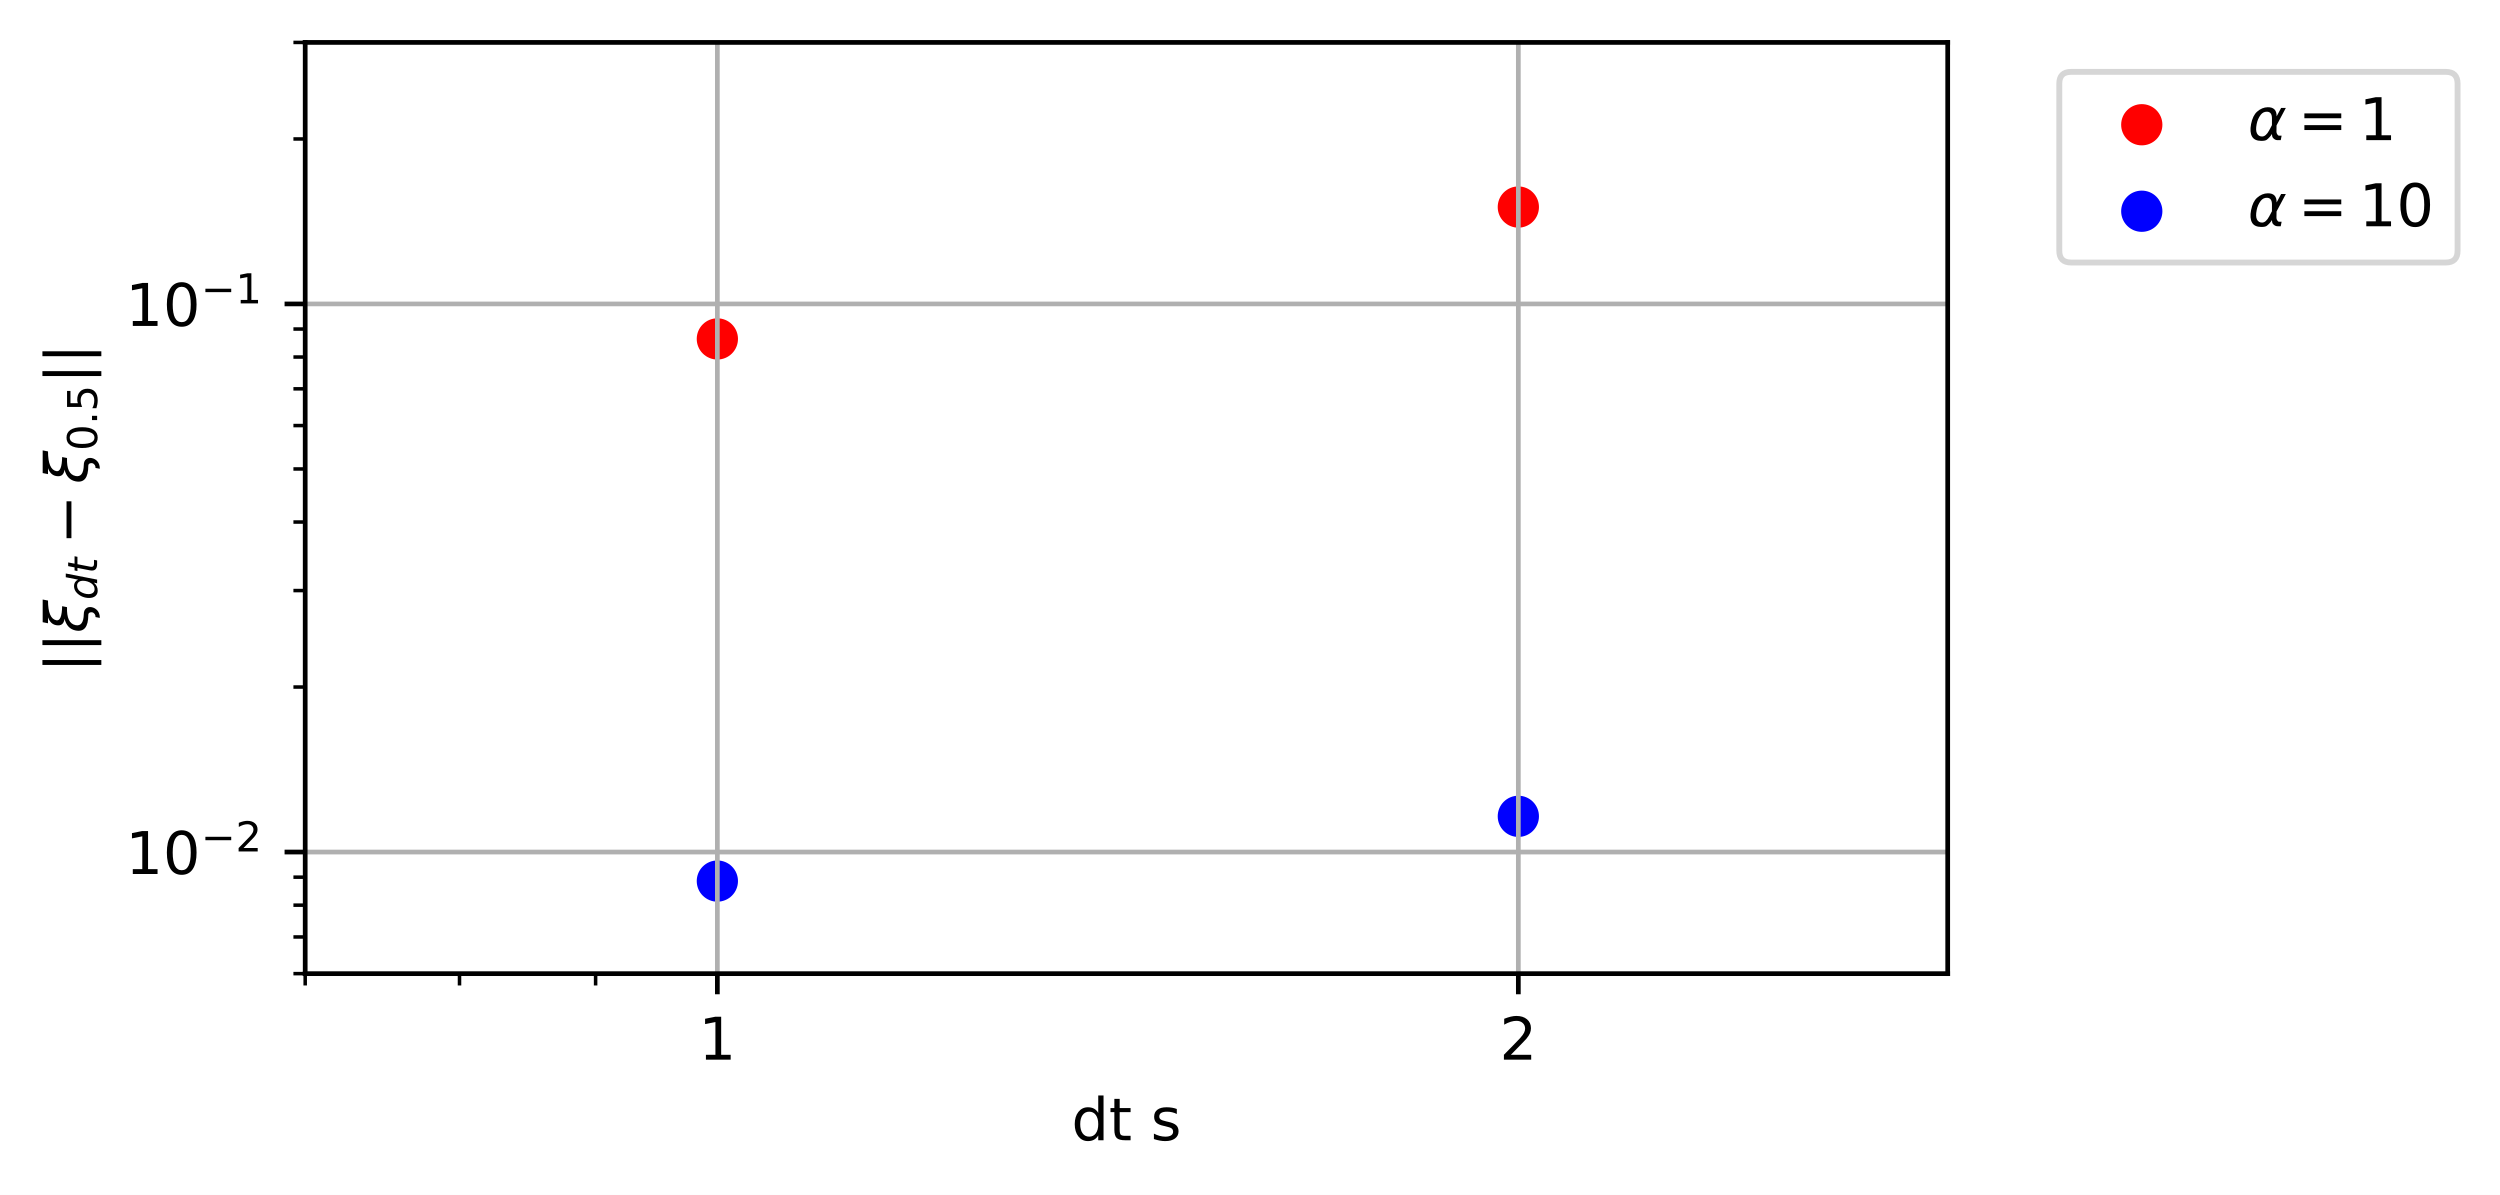
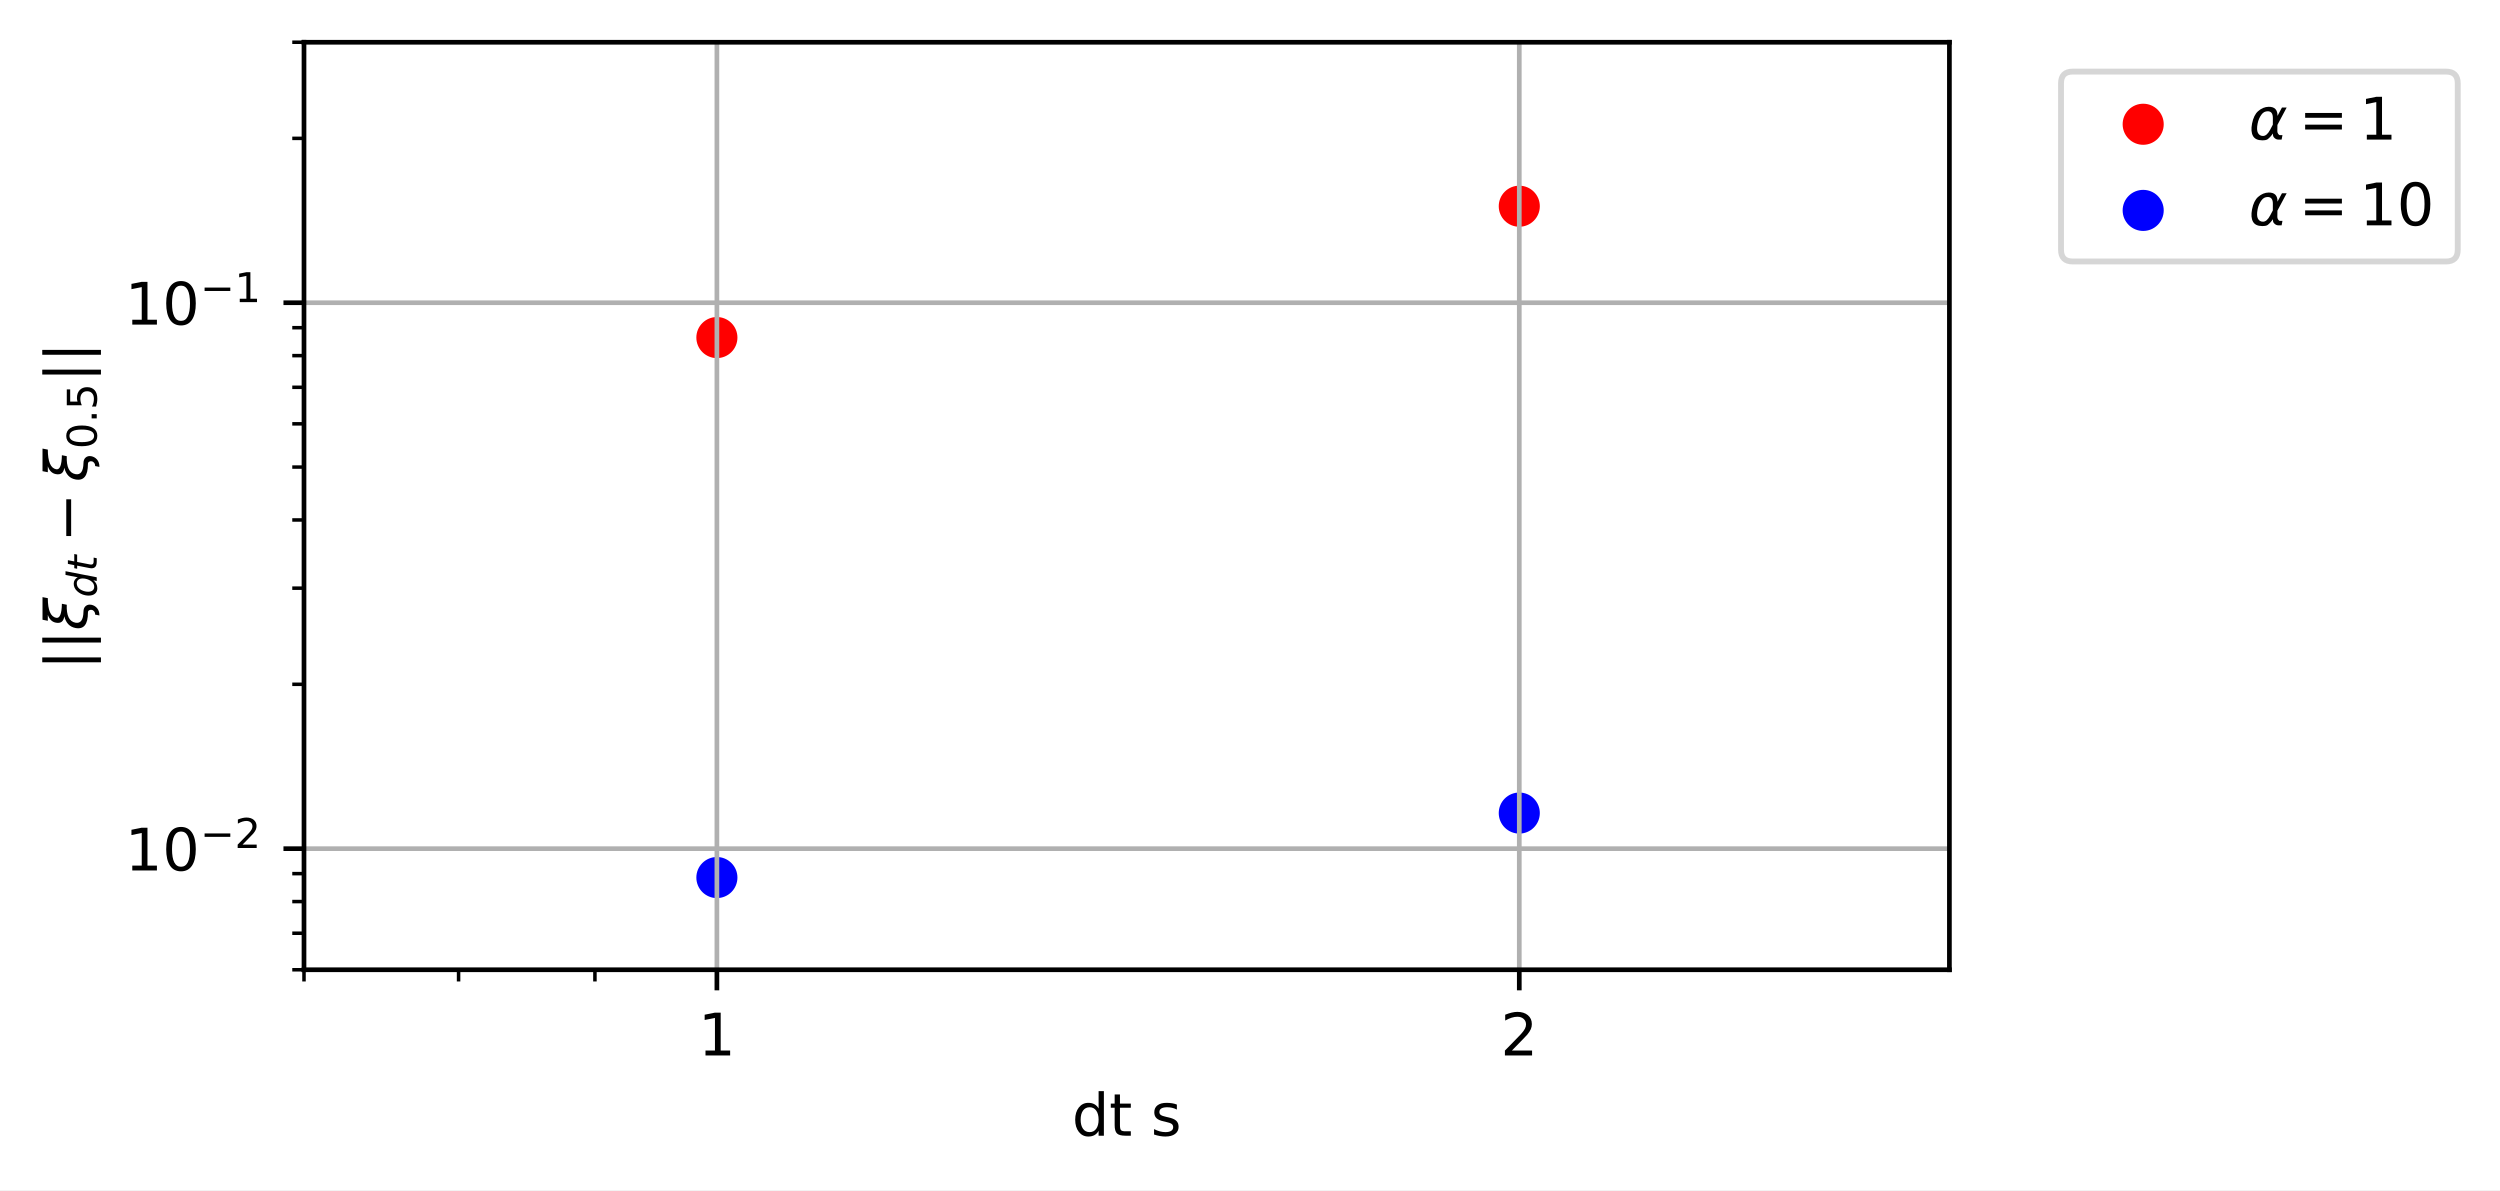
- <svg xmlns="http://www.w3.org/2000/svg" xmlns:xlink="http://www.w3.org/1999/xlink" width="424.318pt" height="202.812pt" viewBox="0 0 424.318 202.812" version="1.1">
+ <svg xmlns="http://www.w3.org/2000/svg" xmlns:xlink="http://www.w3.org/1999/xlink" width="425.99pt" height="202.8pt" viewBox="0 0 425.99 202.8" version="1.1">
  <defs>
    <style type="text/css">*{stroke-linejoin: round; stroke-linecap: butt}</style>
  </defs>
  <g id="figure_1">
    <g id="patch_1">
-       <path d="M 0 202.812  L 424.318 202.812  L 424.318 0  L 0 0  z " style="fill: #ffffff" />
+       <path d="M 0 202.8  L 425.99 202.8  L 425.99 0  L 0 0  z " style="fill: #ffffff" />
    </g>
    <g id="axes_1">
      <g id="patch_2">
-         <path d="M 51.8 165.256  L 330.579 165.256  L 330.579 7.2  L 51.8 7.2  z " style="fill: #ffffff" />
+         <path d="M 51.8 165.243  L 332.171 165.243  L 332.171 7.2  L 51.8 7.2  z " style="fill: #ffffff" />
      </g>
      <g id="PathCollection_1">
        <defs>
-           <path id="mcf48b2d096" d="M 0 3  C 0.796 3 1.559 2.684 2.121 2.121  C 2.684 1.559 3 0.796 3 0  C 3 -0.796 2.684 -1.559 2.121 -2.121  C 1.559 -2.684 0.796 -3 0 -3  C -0.796 -3 -1.559 -2.684 -2.121 -2.121  C -2.684 -1.559 -3 -0.796 -3 0  C -3 0.796 -2.684 1.559 -2.121 2.121  C -1.559 2.684 -0.796 3 0 3  z " style="stroke: #ff0000" />
+           <path id="m4581d814c1" d="M 0 3  C 0.796 3 1.559 2.684 2.121 2.121  C 2.684 1.559 3 0.796 3 0  C 3 -0.796 2.684 -1.559 2.121 -2.121  C 1.559 -2.684 0.796 -3 0 -3  C -0.796 -3 -1.559 -2.684 -2.121 -2.121  C -2.684 -1.559 -3 -0.796 -3 0  C -3 0.796 -2.684 1.559 -2.121 2.121  C -1.559 2.684 -0.796 3 0 3  z " style="stroke: #ff0000" />
        </defs>
-         <g clip-path="url(#pe7c6760247)">
-           <use xlink:href="#mcf48b2d096" x="257.703" y="35.141" style="fill: #ff0000; stroke: #ff0000" />
-           <use xlink:href="#mcf48b2d096" x="121.755" y="57.525" style="fill: #ff0000; stroke: #ff0000" />
+         <g clip-path="url(#p08cd6f2396)">
+           <use xlink:href="#m4581d814c1" x="258.88" y="35.139" style="fill: #ff0000; stroke: #ff0000" />
+           <use xlink:href="#m4581d814c1" x="122.155" y="57.521" style="fill: #ff0000; stroke: #ff0000" />
        </g>
      </g>
      <g id="PathCollection_2">
        <defs>
-           <path id="m7c582441f7" d="M 0 3  C 0.796 3 1.559 2.684 2.121 2.121  C 2.684 1.559 3 0.796 3 0  C 3 -0.796 2.684 -1.559 2.121 -2.121  C 1.559 -2.684 0.796 -3 0 -3  C -0.796 -3 -1.559 -2.684 -2.121 -2.121  C -2.684 -1.559 -3 -0.796 -3 0  C -3 0.796 -2.684 1.559 -2.121 2.121  C -1.559 2.684 -0.796 3 0 3  z " style="stroke: #0000ff" />
+           <path id="mc3106ad8f9" d="M 0 3  C 0.796 3 1.559 2.684 2.121 2.121  C 2.684 1.559 3 0.796 3 0  C 3 -0.796 2.684 -1.559 2.121 -2.121  C 1.559 -2.684 0.796 -3 0 -3  C -0.796 -3 -1.559 -2.684 -2.121 -2.121  C -2.684 -1.559 -3 -0.796 -3 0  C -3 0.796 -2.684 1.559 -2.121 2.121  C -1.559 2.684 -0.796 3 0 3  z " style="stroke: #0000ff" />
        </defs>
-         <g clip-path="url(#pe7c6760247)">
-           <use xlink:href="#m7c582441f7" x="257.703" y="138.553" style="fill: #0000ff; stroke: #0000ff" />
-           <use xlink:href="#m7c582441f7" x="121.755" y="149.543" style="fill: #0000ff; stroke: #0000ff" />
+         <g clip-path="url(#p08cd6f2396)">
+           <use xlink:href="#mc3106ad8f9" x="258.88" y="138.543" style="fill: #0000ff; stroke: #0000ff" />
+           <use xlink:href="#mc3106ad8f9" x="122.155" y="149.531" style="fill: #0000ff; stroke: #0000ff" />
        </g>
      </g>
      <g id="matplotlib.axis_1">
        <g id="xtick_1">
          <g id="line2d_1">
-             <path d="M 121.755 165.256  L 121.755 7.2  " clip-path="url(#pe7c6760247)" style="fill: none; stroke: #b0b0b0; stroke-width: 0.8; stroke-linecap: square" />
+             <path d="M 122.155 165.243  L 122.155 7.2  " clip-path="url(#p08cd6f2396)" style="fill: none; stroke: #b0b0b0; stroke-width: 0.8; stroke-linecap: square" />
          </g>
          <g id="line2d_2">
            <defs>
-               <path id="mb01a086bbe" d="M 0 0  L 0 3.5  " style="stroke: #000000; stroke-width: 0.8" />
-             </defs>
-             <g>
-               <use xlink:href="#mb01a086bbe" x="121.755" y="165.256" style="stroke: #000000; stroke-width: 0.8" />
+               <path id="mc397194423" d="M 0 0  L 0 3.5  " style="stroke: #000000; stroke-width: 0.8" />
+             </defs>
+             <g>
+               <use xlink:href="#mc397194423" x="122.155" y="165.243" style="stroke: #000000; stroke-width: 0.8" />
            </g>
          </g>
          <g id="text_1">
-             <g transform="translate(118.574 179.8542) scale(0.1 -0.1)">
+             <g transform="translate(118.9736 179.8417) scale(0.1 -0.1)">
              <defs>
                <path id="DejaVuSans-31" d="M 794 531  L 1825 531  L 1825 4091  L 703 3866  L 703 4441  L 1819 4666  L 2450 4666  L 2450 531  L 3481 531  L 3481 0  L 794 0  L 794 531  z " transform="scale(0.015625)" />
              </defs>
              <use xlink:href="#DejaVuSans-31" />
            </g>
          </g>
        </g>
        <g id="xtick_2">
          <g id="line2d_3">
-             <path d="M 257.703 165.256  L 257.703 7.2  " clip-path="url(#pe7c6760247)" style="fill: none; stroke: #b0b0b0; stroke-width: 0.8; stroke-linecap: square" />
+             <path d="M 258.88 165.243  L 258.88 7.2  " clip-path="url(#p08cd6f2396)" style="fill: none; stroke: #b0b0b0; stroke-width: 0.8; stroke-linecap: square" />
          </g>
          <g id="line2d_4">
            <g>
-               <use xlink:href="#mb01a086bbe" x="257.703" y="165.256" style="stroke: #000000; stroke-width: 0.8" />
+               <use xlink:href="#mc397194423" x="258.88" y="165.243" style="stroke: #000000; stroke-width: 0.8" />
            </g>
          </g>
          <g id="text_2">
-             <g transform="translate(254.522 179.8542) scale(0.1 -0.1)">
+             <g transform="translate(255.6983 179.8417) scale(0.1 -0.1)">
              <defs>
                <path id="DejaVuSans-32" d="M 1228 531  L 3431 531  L 3431 0  L 469 0  L 469 531  Q 828 903 1448 1529  Q 2069 2156 2228 2338  Q 2531 2678 2651 2914  Q 2772 3150 2772 3378  Q 2772 3750 2511 3984  Q 2250 4219 1831 4219  Q 1534 4219 1204 4116  Q 875 4013 500 3803  L 500 4441  Q 881 4594 1212 4672  Q 1544 4750 1819 4750  Q 2544 4750 2975 4387  Q 3406 4025 3406 3419  Q 3406 3131 3298 2873  Q 3191 2616 2906 2266  Q 2828 2175 2409 1742  Q 1991 1309 1228 531  z " transform="scale(0.015625)" />
              </defs>
              <use xlink:href="#DejaVuSans-32" />
            </g>
          </g>
        </g>
        <g id="xtick_3">
          <g id="line2d_5">
            <defs>
-               <path id="mcb44604624" d="M 0 0  L 0 2  " style="stroke: #000000; stroke-width: 0.6" />
-             </defs>
-             <g>
-               <use xlink:href="#mcb44604624" x="51.8" y="165.256" style="stroke: #000000; stroke-width: 0.6" />
+               <path id="mae9bc70296" d="M 0 0  L 0 2  " style="stroke: #000000; stroke-width: 0.6" />
+             </defs>
+             <g>
+               <use xlink:href="#mae9bc70296" x="51.8" y="165.243" style="stroke: #000000; stroke-width: 0.6" />
            </g>
          </g>
        </g>
        <g id="xtick_4">
          <g id="line2d_6">
            <g>
-               <use xlink:href="#mcb44604624" x="77.99" y="165.256" style="stroke: #000000; stroke-width: 0.6" />
+               <use xlink:href="#mae9bc70296" x="78.139" y="165.243" style="stroke: #000000; stroke-width: 0.6" />
            </g>
          </g>
        </g>
        <g id="xtick_5">
          <g id="line2d_7">
            <g>
-               <use xlink:href="#mcb44604624" x="101.091" y="165.256" style="stroke: #000000; stroke-width: 0.6" />
+               <use xlink:href="#mae9bc70296" x="101.372" y="165.243" style="stroke: #000000; stroke-width: 0.6" />
            </g>
          </g>
        </g>
        <g id="text_3">
-           <g transform="translate(181.8612 193.5323) scale(0.1 -0.1)">
+           <g transform="translate(182.6575 193.5198) scale(0.1 -0.1)">
            <defs>
              <path id="DejaVuSans-64" d="M 2906 2969  L 2906 4863  L 3481 4863  L 3481 0  L 2906 0  L 2906 525  Q 2725 213 2448 61  Q 2172 -91 1784 -91  Q 1150 -91 751 415  Q 353 922 353 1747  Q 353 2572 751 3078  Q 1150 3584 1784 3584  Q 2172 3584 2448 3432  Q 2725 3281 2906 2969  z M 947 1747  Q 947 1113 1208 752  Q 1469 391 1925 391  Q 2381 391 2643 752  Q 2906 1113 2906 1747  Q 2906 2381 2643 2742  Q 2381 3103 1925 3103  Q 1469 3103 1208 2742  Q 947 2381 947 1747  z " transform="scale(0.015625)" />
              <path id="DejaVuSans-74" d="M 1172 4494  L 1172 3500  L 2356 3500  L 2356 3053  L 1172 3053  L 1172 1153  Q 1172 725 1289 603  Q 1406 481 1766 481  L 2356 481  L 2356 0  L 1766 0  Q 1100 0 847 248  Q 594 497 594 1153  L 594 3053  L 172 3053  L 172 3500  L 594 3500  L 594 4494  L 1172 4494  z " transform="scale(0.015625)" />
              <path id="DejaVuSans-20" transform="scale(0.015625)" />
              <path id="DejaVuSans-73" d="M 2834 3397  L 2834 2853  Q 2591 2978 2328 3040  Q 2066 3103 1784 3103  Q 1356 3103 1142 2972  Q 928 2841 928 2578  Q 928 2378 1081 2264  Q 1234 2150 1697 2047  L 1894 2003  Q 2506 1872 2764 1633  Q 3022 1394 3022 966  Q 3022 478 2636 193  Q 2250 -91 1575 -91  Q 1294 -91 989 -36  Q 684 19 347 128  L 347 722  Q 666 556 975 473  Q 1284 391 1588 391  Q 1994 391 2212 530  Q 2431 669 2431 922  Q 2431 1156 2273 1281  Q 2116 1406 1581 1522  L 1381 1569  Q 847 1681 609 1914  Q 372 2147 372 2553  Q 372 3047 722 3315  Q 1072 3584 1716 3584  Q 2034 3584 2315 3537  Q 2597 3491 2834 3397  z " transform="scale(0.015625)" />
            </defs>
            <use xlink:href="#DejaVuSans-64" />
            <use xlink:href="#DejaVuSans-74" x="63.477" />
            <use xlink:href="#DejaVuSans-20" x="102.686" />
            <use xlink:href="#DejaVuSans-73" x="134.473" />
          </g>
        </g>
      </g>
      <g id="matplotlib.axis_2">
        <g id="ytick_1">
          <g id="line2d_8">
-             <path d="M 51.8 144.617  L 330.579 144.617  " clip-path="url(#pe7c6760247)" style="fill: none; stroke: #b0b0b0; stroke-width: 0.8; stroke-linecap: square" />
+             <path d="M 51.8 144.606  L 332.171 144.606  " clip-path="url(#p08cd6f2396)" style="fill: none; stroke: #b0b0b0; stroke-width: 0.8; stroke-linecap: square" />
          </g>
          <g id="line2d_9">
            <defs>
-               <path id="m6fc04ff93b" d="M 0 0  L -3.5 0  " style="stroke: #000000; stroke-width: 0.8" />
-             </defs>
-             <g>
-               <use xlink:href="#m6fc04ff93b" x="51.8" y="144.617" style="stroke: #000000; stroke-width: 0.8" />
+               <path id="m7cefa24499" d="M 0 0  L -3.5 0  " style="stroke: #000000; stroke-width: 0.8" />
+             </defs>
+             <g>
+               <use xlink:href="#m7cefa24499" x="51.8" y="144.606" style="stroke: #000000; stroke-width: 0.8" />
            </g>
          </g>
          <g id="text_4">
-             <g transform="translate(21.3 148.4163) scale(0.1 -0.1)">
+             <g transform="translate(21.3 148.4055) scale(0.1 -0.1)">
              <defs>
                <path id="DejaVuSans-30" d="M 2034 4250  Q 1547 4250 1301 3770  Q 1056 3291 1056 2328  Q 1056 1369 1301 889  Q 1547 409 2034 409  Q 2525 409 2770 889  Q 3016 1369 3016 2328  Q 3016 3291 2770 3770  Q 2525 4250 2034 4250  z M 2034 4750  Q 2819 4750 3233 4129  Q 3647 3509 3647 2328  Q 3647 1150 3233 529  Q 2819 -91 2034 -91  Q 1250 -91 836 529  Q 422 1150 422 2328  Q 422 3509 836 4129  Q 1250 4750 2034 4750  z " transform="scale(0.015625)" />
                <path id="DejaVuSans-2212" d="M 678 2272  L 4684 2272  L 4684 1741  L 678 1741  L 678 2272  z " transform="scale(0.015625)" />
              </defs>
              <use xlink:href="#DejaVuSans-31" transform="translate(0 0.765625)" />
              <use xlink:href="#DejaVuSans-30" transform="translate(63.62305 0.765625)" />
              <use xlink:href="#DejaVuSans-2212" transform="translate(128.2031 39.04688) scale(0.7)" />
              <use xlink:href="#DejaVuSans-32" transform="translate(186.8555 39.04688) scale(0.7)" />
            </g>
          </g>
        </g>
        <g id="ytick_2">
          <g id="line2d_10">
-             <path d="M 51.8 51.587  L 330.579 51.587  " clip-path="url(#pe7c6760247)" style="fill: none; stroke: #b0b0b0; stroke-width: 0.8; stroke-linecap: square" />
+             <path d="M 51.8 51.583  L 332.171 51.583  " clip-path="url(#p08cd6f2396)" style="fill: none; stroke: #b0b0b0; stroke-width: 0.8; stroke-linecap: square" />
          </g>
          <g id="line2d_11">
            <g>
-               <use xlink:href="#m6fc04ff93b" x="51.8" y="51.587" style="stroke: #000000; stroke-width: 0.8" />
+               <use xlink:href="#m7cefa24499" x="51.8" y="51.583" style="stroke: #000000; stroke-width: 0.8" />
            </g>
          </g>
          <g id="text_5">
-             <g transform="translate(21.3 55.38598) scale(0.1 -0.1)">
+             <g transform="translate(21.3 55.38247) scale(0.1 -0.1)">
              <use xlink:href="#DejaVuSans-31" transform="translate(0 0.684375)" />
              <use xlink:href="#DejaVuSans-30" transform="translate(63.62305 0.684375)" />
              <use xlink:href="#DejaVuSans-2212" transform="translate(128.2031 38.96563) scale(0.7)" />
              <use xlink:href="#DejaVuSans-31" transform="translate(186.8555 38.96563) scale(0.7)" />
            </g>
          </g>
        </g>
        <g id="ytick_3">
          <g id="line2d_12">
            <defs>
-               <path id="m09dea5b2b2" d="M 0 0  L -2 0  " style="stroke: #000000; stroke-width: 0.6" />
-             </defs>
-             <g>
-               <use xlink:href="#m09dea5b2b2" x="51.8" y="165.256" style="stroke: #000000; stroke-width: 0.6" />
+               <path id="m0f81b3acee" d="M 0 0  L -2 0  " style="stroke: #000000; stroke-width: 0.6" />
+             </defs>
+             <g>
+               <use xlink:href="#m0f81b3acee" x="51.8" y="165.243" style="stroke: #000000; stroke-width: 0.6" />
            </g>
          </g>
        </g>
        <g id="ytick_4">
          <g id="line2d_13">
            <g>
-               <use xlink:href="#m09dea5b2b2" x="51.8" y="159.028" style="stroke: #000000; stroke-width: 0.6" />
+               <use xlink:href="#m0f81b3acee" x="51.8" y="159.016" style="stroke: #000000; stroke-width: 0.6" />
            </g>
          </g>
        </g>
        <g id="ytick_5">
          <g id="line2d_14">
            <g>
-               <use xlink:href="#m09dea5b2b2" x="51.8" y="153.633" style="stroke: #000000; stroke-width: 0.6" />
+               <use xlink:href="#m0f81b3acee" x="51.8" y="153.621" style="stroke: #000000; stroke-width: 0.6" />
            </g>
          </g>
        </g>
        <g id="ytick_6">
          <g id="line2d_15">
            <g>
-               <use xlink:href="#m09dea5b2b2" x="51.8" y="148.874" style="stroke: #000000; stroke-width: 0.6" />
+               <use xlink:href="#m0f81b3acee" x="51.8" y="148.863" style="stroke: #000000; stroke-width: 0.6" />
            </g>
          </g>
        </g>
        <g id="ytick_7">
          <g id="line2d_16">
            <g>
-               <use xlink:href="#m09dea5b2b2" x="51.8" y="116.612" style="stroke: #000000; stroke-width: 0.6" />
+               <use xlink:href="#m0f81b3acee" x="51.8" y="116.604" style="stroke: #000000; stroke-width: 0.6" />
            </g>
          </g>
        </g>
        <g id="ytick_8">
          <g id="line2d_17">
            <g>
-               <use xlink:href="#m09dea5b2b2" x="51.8" y="100.23" style="stroke: #000000; stroke-width: 0.6" />
+               <use xlink:href="#m0f81b3acee" x="51.8" y="100.223" style="stroke: #000000; stroke-width: 0.6" />
            </g>
          </g>
        </g>
        <g id="ytick_9">
          <g id="line2d_18">
            <g>
-               <use xlink:href="#m09dea5b2b2" x="51.8" y="88.607" style="stroke: #000000; stroke-width: 0.6" />
+               <use xlink:href="#m0f81b3acee" x="51.8" y="88.601" style="stroke: #000000; stroke-width: 0.6" />
            </g>
          </g>
        </g>
        <g id="ytick_10">
          <g id="line2d_19">
            <g>
-               <use xlink:href="#m09dea5b2b2" x="51.8" y="79.592" style="stroke: #000000; stroke-width: 0.6" />
+               <use xlink:href="#m0f81b3acee" x="51.8" y="79.586" style="stroke: #000000; stroke-width: 0.6" />
            </g>
          </g>
        </g>
        <g id="ytick_11">
          <g id="line2d_20">
            <g>
-               <use xlink:href="#m09dea5b2b2" x="51.8" y="72.225" style="stroke: #000000; stroke-width: 0.6" />
+               <use xlink:href="#m0f81b3acee" x="51.8" y="72.22" style="stroke: #000000; stroke-width: 0.6" />
            </g>
          </g>
        </g>
        <g id="ytick_12">
          <g id="line2d_21">
            <g>
-               <use xlink:href="#m09dea5b2b2" x="51.8" y="65.997" style="stroke: #000000; stroke-width: 0.6" />
+               <use xlink:href="#m0f81b3acee" x="51.8" y="65.993" style="stroke: #000000; stroke-width: 0.6" />
            </g>
          </g>
        </g>
        <g id="ytick_13">
          <g id="line2d_22">
            <g>
-               <use xlink:href="#m09dea5b2b2" x="51.8" y="60.602" style="stroke: #000000; stroke-width: 0.6" />
+               <use xlink:href="#m0f81b3acee" x="51.8" y="60.598" style="stroke: #000000; stroke-width: 0.6" />
            </g>
          </g>
        </g>
        <g id="ytick_14">
          <g id="line2d_23">
            <g>
-               <use xlink:href="#m09dea5b2b2" x="51.8" y="55.844" style="stroke: #000000; stroke-width: 0.6" />
+               <use xlink:href="#m0f81b3acee" x="51.8" y="55.84" style="stroke: #000000; stroke-width: 0.6" />
            </g>
          </g>
        </g>
        <g id="ytick_15">
          <g id="line2d_24">
            <g>
-               <use xlink:href="#m09dea5b2b2" x="51.8" y="23.582" style="stroke: #000000; stroke-width: 0.6" />
+               <use xlink:href="#m0f81b3acee" x="51.8" y="23.581" style="stroke: #000000; stroke-width: 0.6" />
            </g>
          </g>
        </g>
        <g id="ytick_16">
          <g id="line2d_25">
            <g>
-               <use xlink:href="#m09dea5b2b2" x="51.8" y="7.2" style="stroke: #000000; stroke-width: 0.6" />
+               <use xlink:href="#m0f81b3acee" x="51.8" y="7.2" style="stroke: #000000; stroke-width: 0.6" />
            </g>
          </g>
        </g>
        <g id="text_6">
-           <g transform="translate(14.9 114.1279) rotate(-90) scale(0.1 -0.1)">
+           <g transform="translate(14.9 114.1216) rotate(-90) scale(0.1 -0.1)">
            <defs>
              <path id="DejaVuSans-7c" d="M 1344 4891  L 1344 -1509  L 813 -1509  L 813 4891  L 1344 4891  z " transform="scale(0.015625)" />
              <path id="DejaVuSans-Oblique-3be" d="M 2016 397  Q 2428 394 2628 159  Q 2844 -88 2772 -463  Q 2700 -822 2422 -1072  Q 2119 -1344 1609 -1344  Q 1656 -1109 1700 -872  Q 1913 -888 2072 -750  Q 2194 -641 2216 -525  Q 2247 -359 2175 -222  Q 2100 -91 1922 -91  Q -25 -91 241 1275  Q 422 2213 1516 2488  Q 663 2600 822 3413  Q 941 4028 1678 4284  L 1028 4284  L 1141 4863  L 3606 4863  L 3494 4284  Q 1528 4284 1350 3375  Q 1234 2778 2881 2750  L 2778 2219  Q 1009 2288 819 1275  Q 659 428 2016 397  z " transform="scale(0.015625)" />
              <path id="DejaVuSans-Oblique-64" d="M 2675 525  Q 2444 222 2128 65  Q 1813 -91 1428 -91  Q 903 -91 598 267  Q 294 625 294 1247  Q 294 1766 478 2236  Q 663 2706 1013 3078  Q 1244 3325 1534 3454  Q 1825 3584 2144 3584  Q 2481 3584 2739 3421  Q 2997 3259 3138 2956  L 3513 4863  L 4091 4863  L 3144 0  L 2566 0  L 2675 525  z M 891 1350  Q 891 897 1095 644  Q 1300 391 1663 391  Q 1931 391 2161 520  Q 2391 650 2566 903  Q 2750 1166 2856 1509  Q 2963 1853 2963 2188  Q 2963 2622 2758 2865  Q 2553 3109 2194 3109  Q 1922 3109 1687 2981  Q 1453 2853 1288 2613  Q 1106 2353 998 2009  Q 891 1666 891 1350  z " transform="scale(0.015625)" />
              <path id="DejaVuSans-Oblique-74" d="M 2706 3500  L 2619 3053  L 1472 3053  L 1100 1153  Q 1081 1047 1072 975  Q 1063 903 1063 863  Q 1063 663 1183 572  Q 1303 481 1569 481  L 2150 481  L 2053 0  L 1503 0  Q 991 0 739 200  Q 488 400 488 806  Q 488 878 497 964  Q 506 1050 525 1153  L 897 3053  L 409 3053  L 500 3500  L 978 3500  L 1172 4494  L 1747 4494  L 1556 3500  L 2706 3500  z " transform="scale(0.015625)" />
              <path id="DejaVuSans-2e" d="M 684 794  L 1344 794  L 1344 0  L 684 0  L 684 794  z " transform="scale(0.015625)" />
              <path id="DejaVuSans-35" d="M 691 4666  L 3169 4666  L 3169 4134  L 1269 4134  L 1269 2991  Q 1406 3038 1543 3061  Q 1681 3084 1819 3084  Q 2600 3084 3056 2656  Q 3513 2228 3513 1497  Q 3513 744 3044 326  Q 2575 -91 1722 -91  Q 1428 -91 1123 -41  Q 819 9 494 109  L 494 744  Q 775 591 1075 516  Q 1375 441 1709 441  Q 2250 441 2565 725  Q 2881 1009 2881 1497  Q 2881 1984 2565 2268  Q 2250 2553 1709 2553  Q 1456 2553 1204 2497  Q 953 2441 691 2322  L 691 4666  z " transform="scale(0.015625)" />
            </defs>
            <use xlink:href="#DejaVuSans-7c" transform="translate(0 0.578125)" />
            <use xlink:href="#DejaVuSans-7c" transform="translate(33.69141 0.578125)" />
            <use xlink:href="#DejaVuSans-Oblique-3be" transform="translate(67.38281 0.578125)" />
            <use xlink:href="#DejaVuSans-Oblique-64" transform="translate(123.1445 -15.82812) scale(0.7)" />
            <use xlink:href="#DejaVuSans-Oblique-74" transform="translate(167.5781 -15.82812) scale(0.7)" />
            <use xlink:href="#DejaVuSans-2212" transform="translate(217.2412 0.578125)" />
            <use xlink:href="#DejaVuSans-Oblique-3be" transform="translate(320.5127 0.578125)" />
            <use xlink:href="#DejaVuSans-30" transform="translate(376.2744 -15.82812) scale(0.7)" />
            <use xlink:href="#DejaVuSans-2e" transform="translate(420.8105 -15.82812) scale(0.7)" />
            <use xlink:href="#DejaVuSans-35" transform="translate(443.0615 -15.82812) scale(0.7)" />
            <use xlink:href="#DejaVuSans-7c" transform="translate(490.332 0.578125)" />
            <use xlink:href="#DejaVuSans-7c" transform="translate(524.0234 0.578125)" />
          </g>
        </g>
      </g>
      <g id="patch_3">
-         <path d="M 51.8 165.256  L 51.8 7.2  " style="fill: none; stroke: #000000; stroke-width: 0.8; stroke-linejoin: miter; stroke-linecap: square" />
+         <path d="M 51.8 165.243  L 51.8 7.2  " style="fill: none; stroke: #000000; stroke-width: 0.8; stroke-linejoin: miter; stroke-linecap: square" />
      </g>
      <g id="patch_4">
-         <path d="M 330.579 165.256  L 330.579 7.2  " style="fill: none; stroke: #000000; stroke-width: 0.8; stroke-linejoin: miter; stroke-linecap: square" />
+         <path d="M 332.171 165.243  L 332.171 7.2  " style="fill: none; stroke: #000000; stroke-width: 0.8; stroke-linejoin: miter; stroke-linecap: square" />
      </g>
      <g id="patch_5">
-         <path d="M 51.8 165.256  L 330.579 165.256  " style="fill: none; stroke: #000000; stroke-width: 0.8; stroke-linejoin: miter; stroke-linecap: square" />
+         <path d="M 51.8 165.243  L 332.171 165.243  " style="fill: none; stroke: #000000; stroke-width: 0.8; stroke-linejoin: miter; stroke-linecap: square" />
      </g>
      <g id="patch_6">
-         <path d="M 51.8 7.2  L 330.579 7.2  " style="fill: none; stroke: #000000; stroke-width: 0.8; stroke-linejoin: miter; stroke-linecap: square" />
+         <path d="M 51.8 7.2  L 332.171 7.2  " style="fill: none; stroke: #000000; stroke-width: 0.8; stroke-linejoin: miter; stroke-linecap: square" />
      </g>
      <g id="legend_1">
        <g id="patch_7">
-           <path d="M 351.518 44.556  L 415.118 44.556  Q 417.118 44.556 417.118 42.556  L 417.118 14.2  Q 417.118 12.2 415.118 12.2  L 351.518 12.2  Q 349.518 12.2 349.518 14.2  L 349.518 42.556  Q 349.518 44.556 351.518 44.556  z " style="fill: #ffffff; opacity: 0.8; stroke: #cccccc; stroke-linejoin: miter" />
+           <path d="M 353.19 44.556  L 416.79 44.556  Q 418.79 44.556 418.79 42.556  L 418.79 14.2  Q 418.79 12.2 416.79 12.2  L 353.19 12.2  Q 351.19 12.2 351.19 14.2  L 351.19 42.556  Q 351.19 44.556 353.19 44.556  z " style="fill: #ffffff; opacity: 0.8; stroke: #cccccc; stroke-linejoin: miter" />
        </g>
        <g id="PathCollection_3">
          <g>
-             <use xlink:href="#mcf48b2d096" x="363.518" y="21.173" style="fill: #ff0000; stroke: #ff0000" />
+             <use xlink:href="#m4581d814c1" x="365.19" y="21.173" style="fill: #ff0000; stroke: #ff0000" />
          </g>
        </g>
        <g id="text_7">
-           <g transform="translate(381.5176 23.79844) scale(0.1 -0.1)">
+           <g transform="translate(383.1897 23.79844) scale(0.1 -0.1)">
            <defs>
              <path id="DejaVuSans-Oblique-3b1" d="M 2619 1628  L 2622 2350  Q 2625 3088 2069 3091  Q 1653 3094 1394 2747  Q 1069 2319 959 1747  Q 825 1059 994 731  Q 1169 397 1547 397  Q 1966 397 2319 1063  L 2619 1628  z M 2166 3578  Q 3141 3594 3128 2584  Q 3128 2584 3616 3500  L 4128 3500  L 3119 1603  L 3109 919  Q 3109 766 3194 638  Q 3291 488 3391 488  L 3669 488  L 3575 0  L 3228 0  Q 2934 0 2722 263  Q 2622 394 2619 669  Q 2416 334 2066 50  Q 1900 -81 1453 -78  Q 722 -72 456 397  Q 184 884 353 1747  Q 534 2675 1009 3097  Q 1544 3569 2166 3578  z " transform="scale(0.015625)" />
              <path id="DejaVuSans-3d" d="M 678 2906  L 4684 2906  L 4684 2381  L 678 2381  L 678 2906  z M 678 1631  L 4684 1631  L 4684 1100  L 678 1100  L 678 1631  z " transform="scale(0.015625)" />
            </defs>
            <use xlink:href="#DejaVuSans-Oblique-3b1" transform="translate(0 0.09375)" />
            <use xlink:href="#DejaVuSans-3d" transform="translate(85.40039 0.09375)" />
            <use xlink:href="#DejaVuSans-31" transform="translate(188.6719 0.09375)" />
          </g>
        </g>
        <g id="PathCollection_4">
          <g>
-             <use xlink:href="#m7c582441f7" x="363.518" y="35.852" style="fill: #0000ff; stroke: #0000ff" />
+             <use xlink:href="#mc3106ad8f9" x="365.19" y="35.852" style="fill: #0000ff; stroke: #0000ff" />
          </g>
        </g>
        <g id="text_8">
-           <g transform="translate(381.5176 38.47656) scale(0.1 -0.1)">
+           <g transform="translate(383.1897 38.47656) scale(0.1 -0.1)">
            <use xlink:href="#DejaVuSans-Oblique-3b1" transform="translate(0 0.78125)" />
            <use xlink:href="#DejaVuSans-3d" transform="translate(85.40039 0.78125)" />
            <use xlink:href="#DejaVuSans-31" transform="translate(188.6719 0.78125)" />
            <use xlink:href="#DejaVuSans-30" transform="translate(252.2949 0.78125)" />
          </g>
        </g>
      </g>
    </g>
  </g>
  <defs>
-     <clipPath id="pe7c6760247">
-       <rect x="51.8" y="7.2" width="278.779" height="158.056" />
+     <clipPath id="p08cd6f2396">
+       <rect x="51.8" y="7.2" width="280.371" height="158.043" />
    </clipPath>
  </defs>
</svg>
